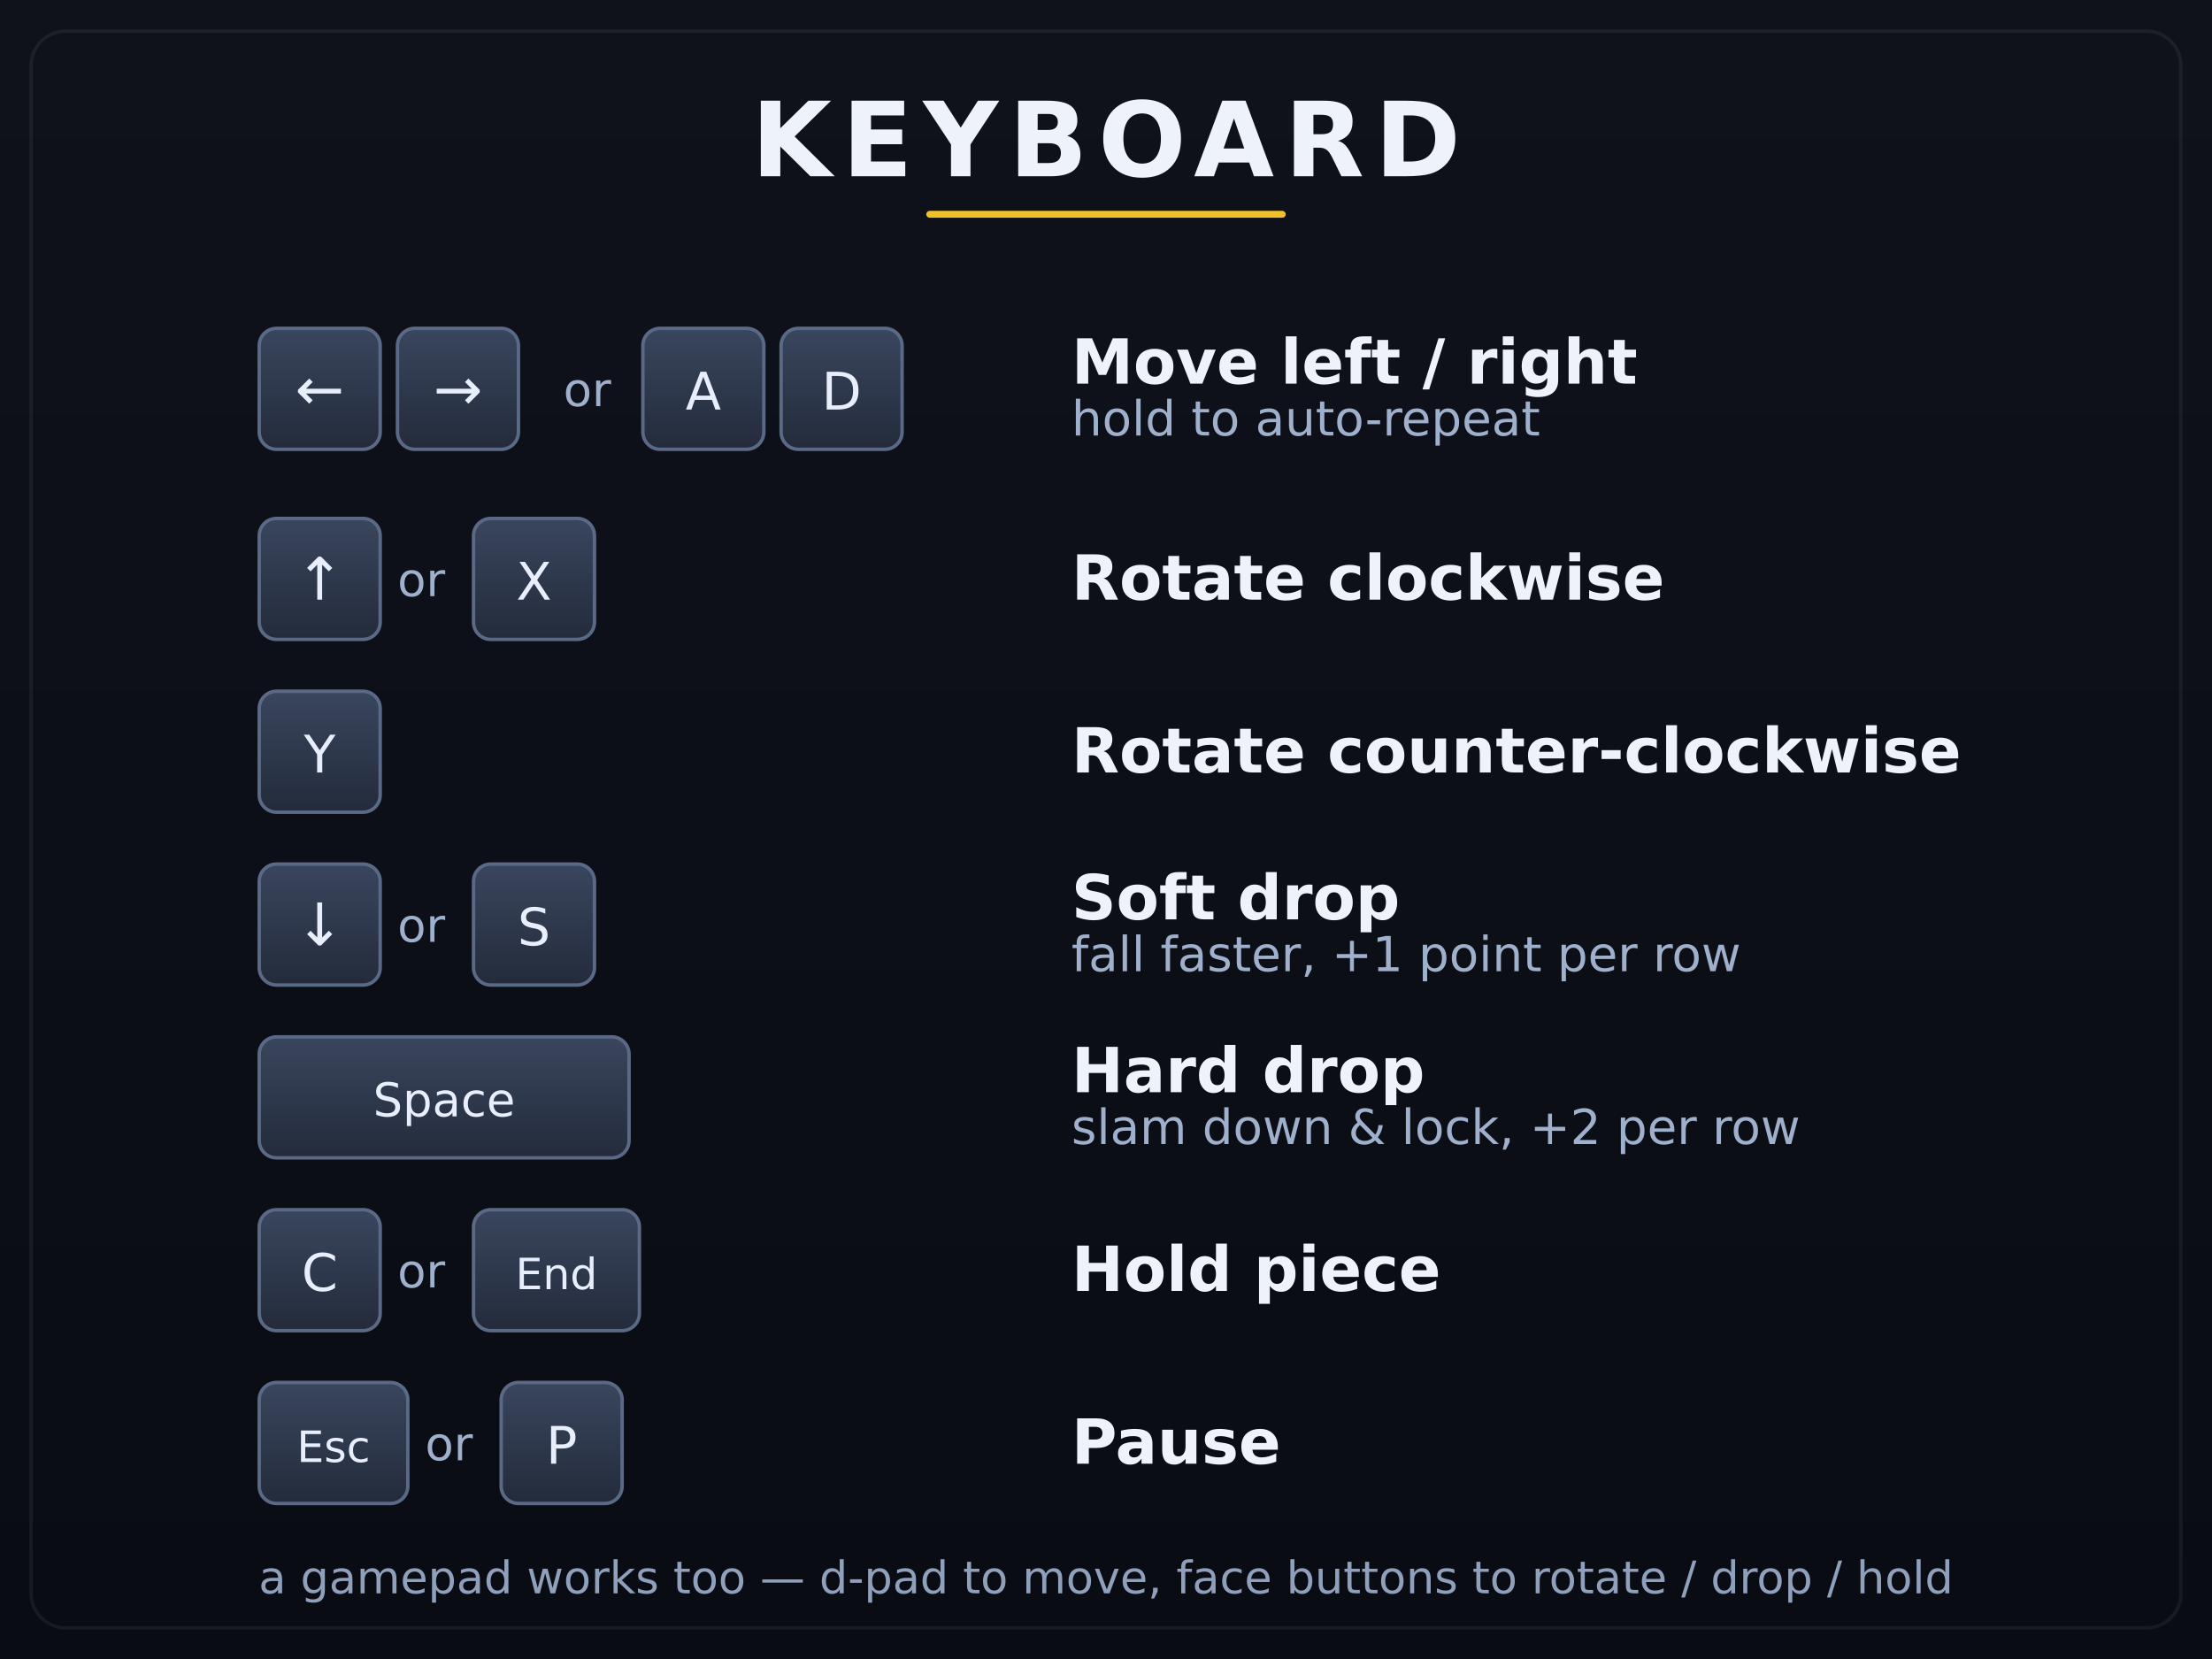
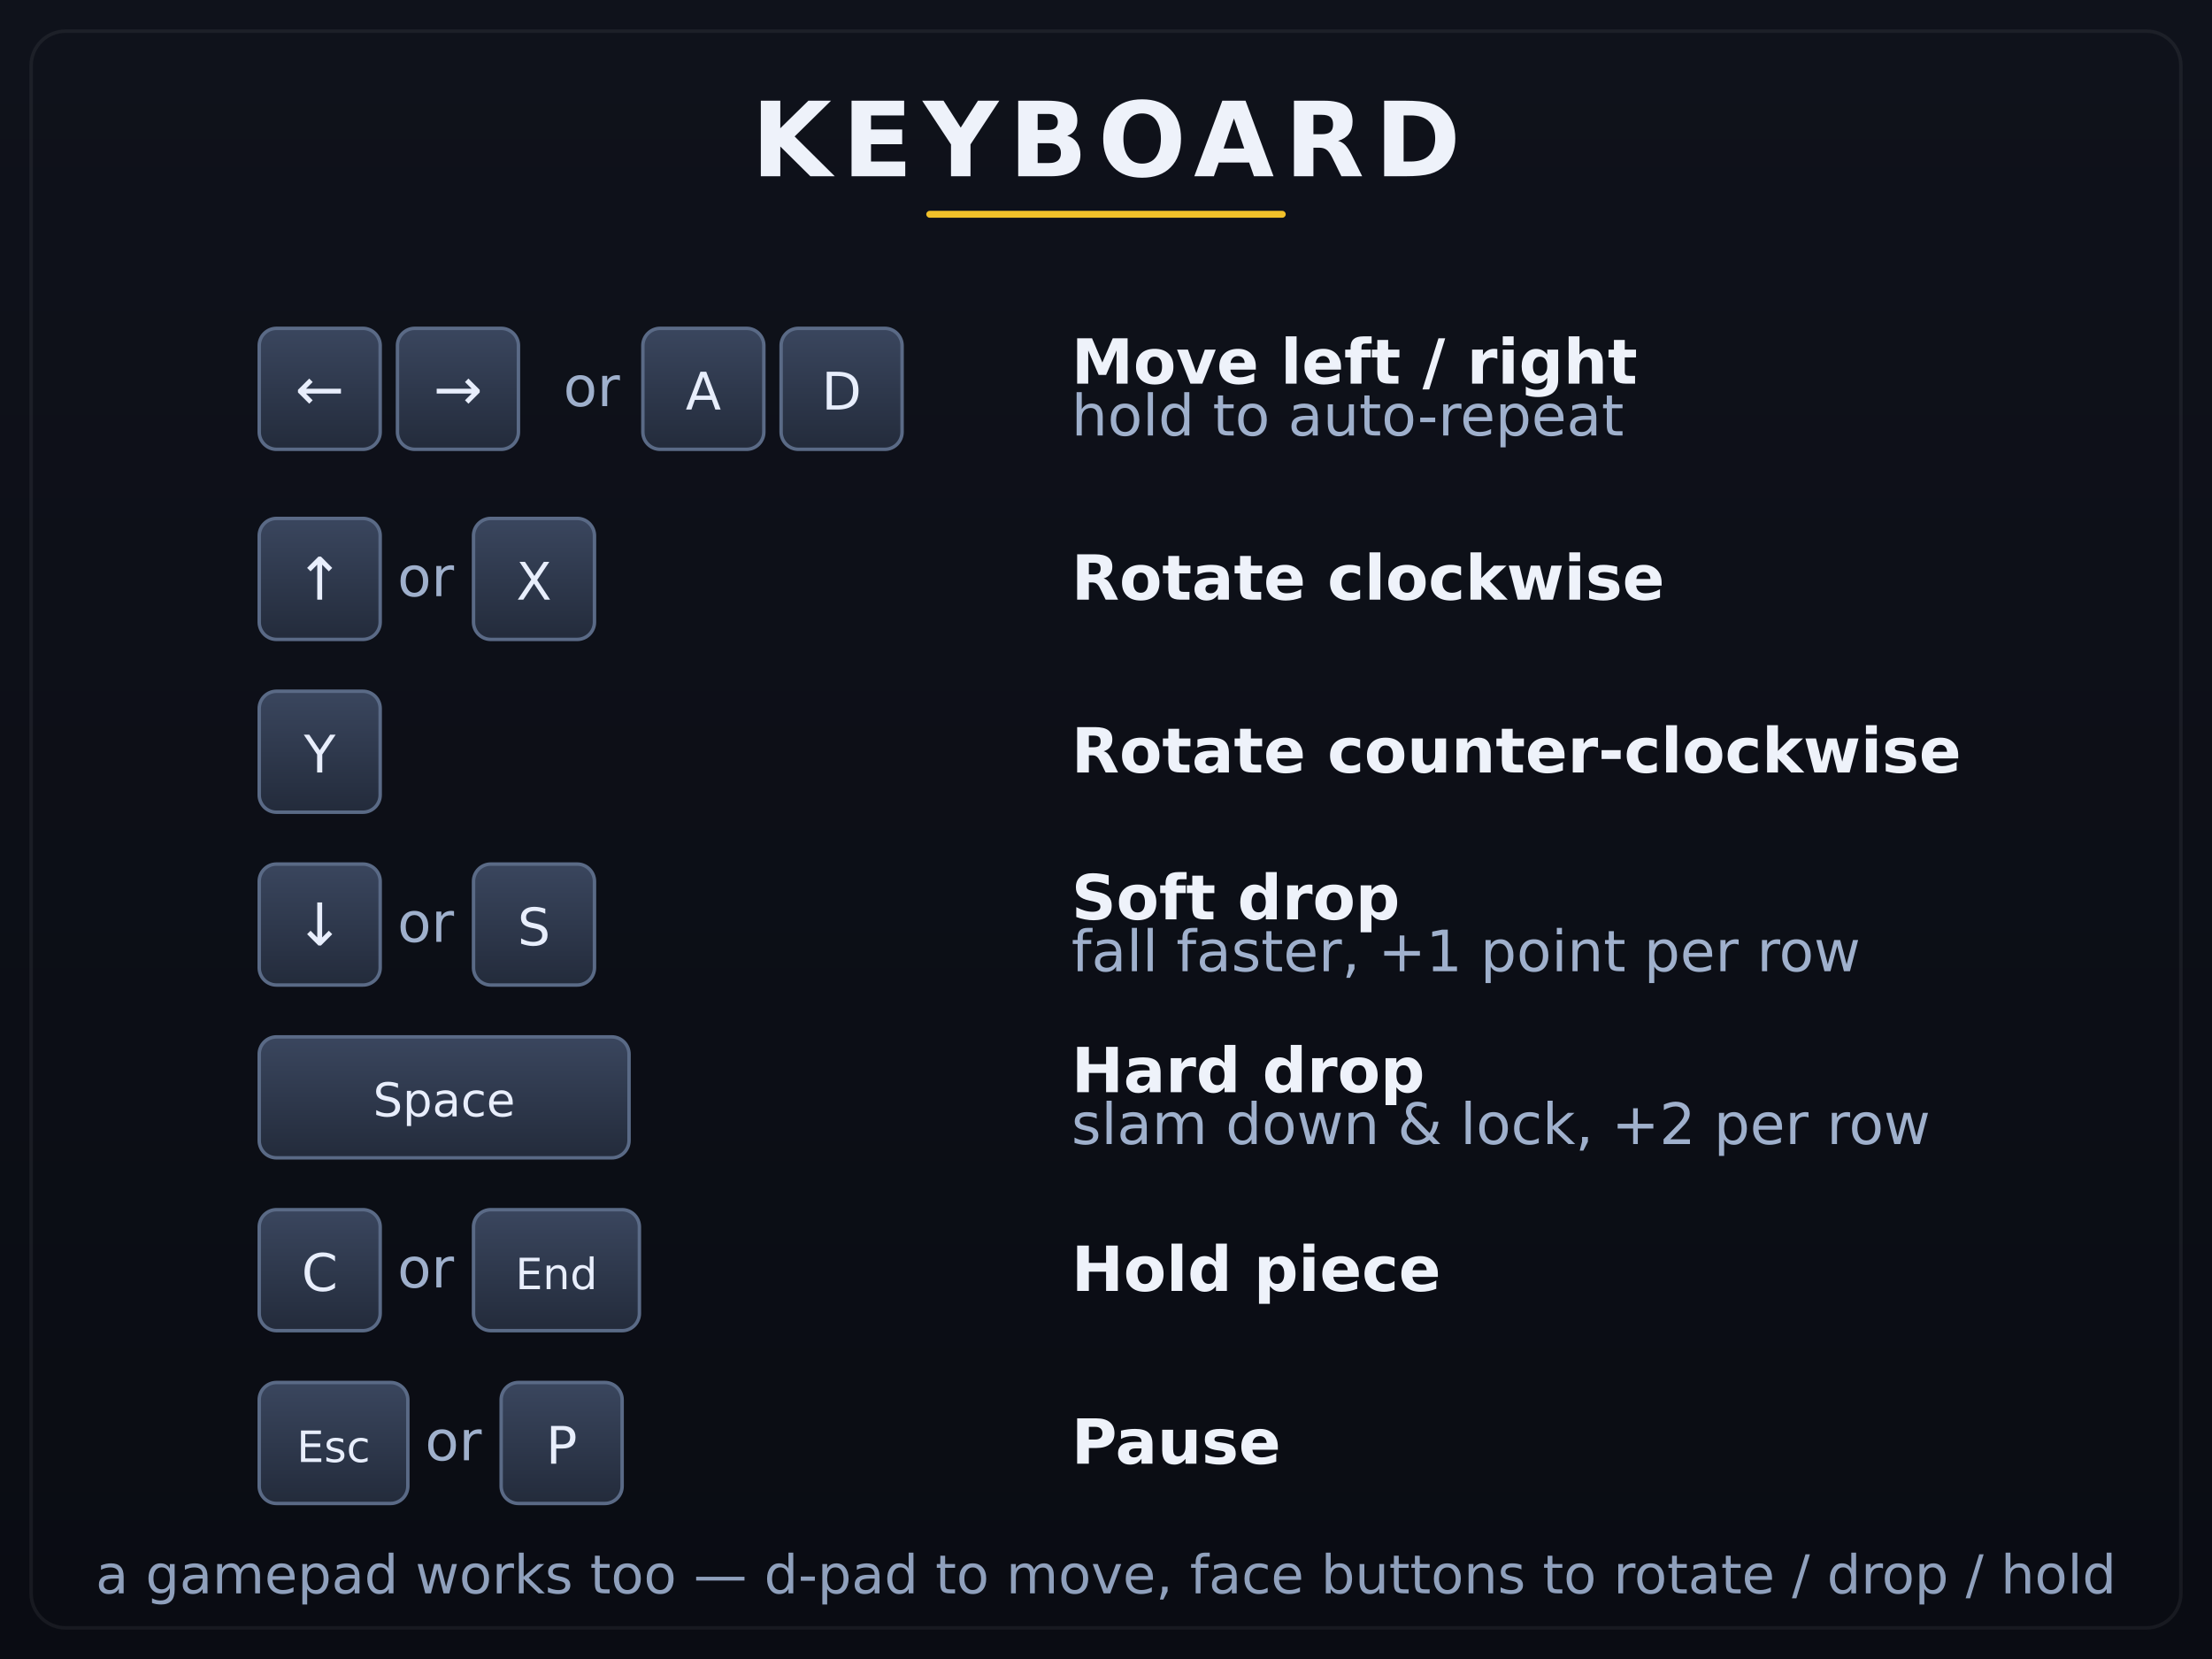
<svg xmlns="http://www.w3.org/2000/svg" width="1280" height="960" viewBox="0 0 1280 960" font-family="DejaVu Sans, 'Liberation Sans', sans-serif">
  <defs>
    <linearGradient id="bg" x1="0" y1="0" x2="0" y2="1">
      <stop offset="0" stop-color="#0f121b" />
      <stop offset="1" stop-color="#0a0c13" />
    </linearGradient>
    <linearGradient id="key" x1="0" y1="0" x2="0" y2="1">
      <stop offset="0" stop-color="#3a465e" />
      <stop offset="1" stop-color="#232b3b" />
    </linearGradient>
  </defs>
  <rect width="1280" height="960" fill="url(#bg)" />
  <rect x="18" y="18" width="1244" height="924" rx="20" fill="none" stroke="#ffffff" stroke-opacity="0.06" stroke-width="2" />
  <text x="640" y="102" text-anchor="middle" font-size="60" font-weight="700" fill="#eef2fa" letter-spacing="6">KEYBOARD</text>
  <rect x="536" y="122" width="208" height="4" rx="2" fill="#f0c02a" />
  <g>
    <g transform="translate(150 190)">
      <rect x="0" y="0" width="70" height="70" rx="10" fill="url(#key)" stroke="#5a6a86" stroke-width="2" />
      <text x="35" y="47" text-anchor="middle" font-size="34" fill="#e8eefc">←</text>
      <rect x="80" y="0" width="70" height="70" rx="10" fill="url(#key)" stroke="#5a6a86" stroke-width="2" />
      <text x="115" y="47" text-anchor="middle" font-size="34" fill="#e8eefc">→</text>
-       <text x="176" y="45" font-size="27" fill="#9fb0cc">or</text>
+       <text x="176" y="45" font-size="32" fill="#9fb0cc">or</text>
      <rect x="222" y="0" width="70" height="70" rx="10" fill="url(#key)" stroke="#5a6a86" stroke-width="2" />
      <text x="257" y="47" text-anchor="middle" font-size="30" fill="#e8eefc">A</text>
      <rect x="302" y="0" width="70" height="70" rx="10" fill="url(#key)" stroke="#5a6a86" stroke-width="2" />
      <text x="337" y="47" text-anchor="middle" font-size="30" fill="#e8eefc">D</text>
      <text x="470" y="32" font-size="36" font-weight="700" fill="#eef2fa">Move left / right</text>
-       <text x="470" y="62" font-size="28" fill="#9fb0cc">hold to auto-repeat</text>
+       <text x="470" y="62" font-size="33" fill="#9fb0cc">hold to auto-repeat</text>
    </g>
    <g transform="translate(150 300)">
      <rect x="0" y="0" width="70" height="70" rx="10" fill="url(#key)" stroke="#5a6a86" stroke-width="2" />
      <text x="35" y="47" text-anchor="middle" font-size="34" fill="#e8eefc">↑</text>
-       <text x="80" y="45" font-size="27" fill="#9fb0cc">or</text>
+       <text x="80" y="45" font-size="32" fill="#9fb0cc">or</text>
      <rect x="124" y="0" width="70" height="70" rx="10" fill="url(#key)" stroke="#5a6a86" stroke-width="2" />
      <text x="159" y="47" text-anchor="middle" font-size="30" fill="#e8eefc">X</text>
      <text x="470" y="47" font-size="36" font-weight="700" fill="#eef2fa">Rotate clockwise</text>
    </g>
    <g transform="translate(150 400)">
      <rect x="0" y="0" width="70" height="70" rx="10" fill="url(#key)" stroke="#5a6a86" stroke-width="2" />
      <text x="35" y="47" text-anchor="middle" font-size="30" fill="#e8eefc">Y</text>
      <text x="470" y="47" font-size="36" font-weight="700" fill="#eef2fa">Rotate counter-clockwise</text>
    </g>
    <g transform="translate(150 500)">
      <rect x="0" y="0" width="70" height="70" rx="10" fill="url(#key)" stroke="#5a6a86" stroke-width="2" />
      <text x="35" y="47" text-anchor="middle" font-size="34" fill="#e8eefc">↓</text>
-       <text x="80" y="45" font-size="27" fill="#9fb0cc">or</text>
+       <text x="80" y="45" font-size="32" fill="#9fb0cc">or</text>
      <rect x="124" y="0" width="70" height="70" rx="10" fill="url(#key)" stroke="#5a6a86" stroke-width="2" />
      <text x="159" y="47" text-anchor="middle" font-size="30" fill="#e8eefc">S</text>
      <text x="470" y="32" font-size="36" font-weight="700" fill="#eef2fa">Soft drop</text>
-       <text x="470" y="62" font-size="28" fill="#9fb0cc">fall faster, +1 point per row</text>
+       <text x="470" y="62" font-size="33" fill="#9fb0cc">fall faster, +1 point per row</text>
    </g>
    <g transform="translate(150 600)">
      <rect x="0" y="0" width="214" height="70" rx="10" fill="url(#key)" stroke="#5a6a86" stroke-width="2" />
      <text x="107" y="46" text-anchor="middle" font-size="27" fill="#e8eefc">Space</text>
      <text x="470" y="32" font-size="36" font-weight="700" fill="#eef2fa">Hard drop</text>
-       <text x="470" y="62" font-size="28" fill="#9fb0cc">slam down &amp; lock, +2 per row</text>
+       <text x="470" y="62" font-size="33" fill="#9fb0cc">slam down &amp; lock, +2 per row</text>
    </g>
    <g transform="translate(150 700)">
      <rect x="0" y="0" width="70" height="70" rx="10" fill="url(#key)" stroke="#5a6a86" stroke-width="2" />
      <text x="35" y="47" text-anchor="middle" font-size="30" fill="#e8eefc">C</text>
-       <text x="80" y="45" font-size="27" fill="#9fb0cc">or</text>
+       <text x="80" y="45" font-size="32" fill="#9fb0cc">or</text>
      <rect x="124" y="0" width="96" height="70" rx="10" fill="url(#key)" stroke="#5a6a86" stroke-width="2" />
      <text x="172" y="46" text-anchor="middle" font-size="25" fill="#e8eefc">End</text>
      <text x="470" y="47" font-size="36" font-weight="700" fill="#eef2fa">Hold piece</text>
    </g>
    <g transform="translate(150 800)">
      <rect x="0" y="0" width="86" height="70" rx="10" fill="url(#key)" stroke="#5a6a86" stroke-width="2" />
      <text x="43" y="46" text-anchor="middle" font-size="25" fill="#e8eefc">Esc</text>
-       <text x="96" y="45" font-size="27" fill="#9fb0cc">or</text>
+       <text x="96" y="45" font-size="32" fill="#9fb0cc">or</text>
      <rect x="140" y="0" width="70" height="70" rx="10" fill="url(#key)" stroke="#5a6a86" stroke-width="2" />
      <text x="175" y="47" text-anchor="middle" font-size="30" fill="#e8eefc">P</text>
      <text x="470" y="47" font-size="36" font-weight="700" fill="#eef2fa">Pause</text>
    </g>
  </g>
-   <text x="640" y="922" text-anchor="middle" font-size="26" fill="#8fa0bc">a gamepad works too — d-pad to move, face buttons to rotate / drop / hold</text>
+   <text x="640" y="922" text-anchor="middle" font-size="31" fill="#8fa0bc">a gamepad works too — d-pad to move, face buttons to rotate / drop / hold</text>
</svg>
